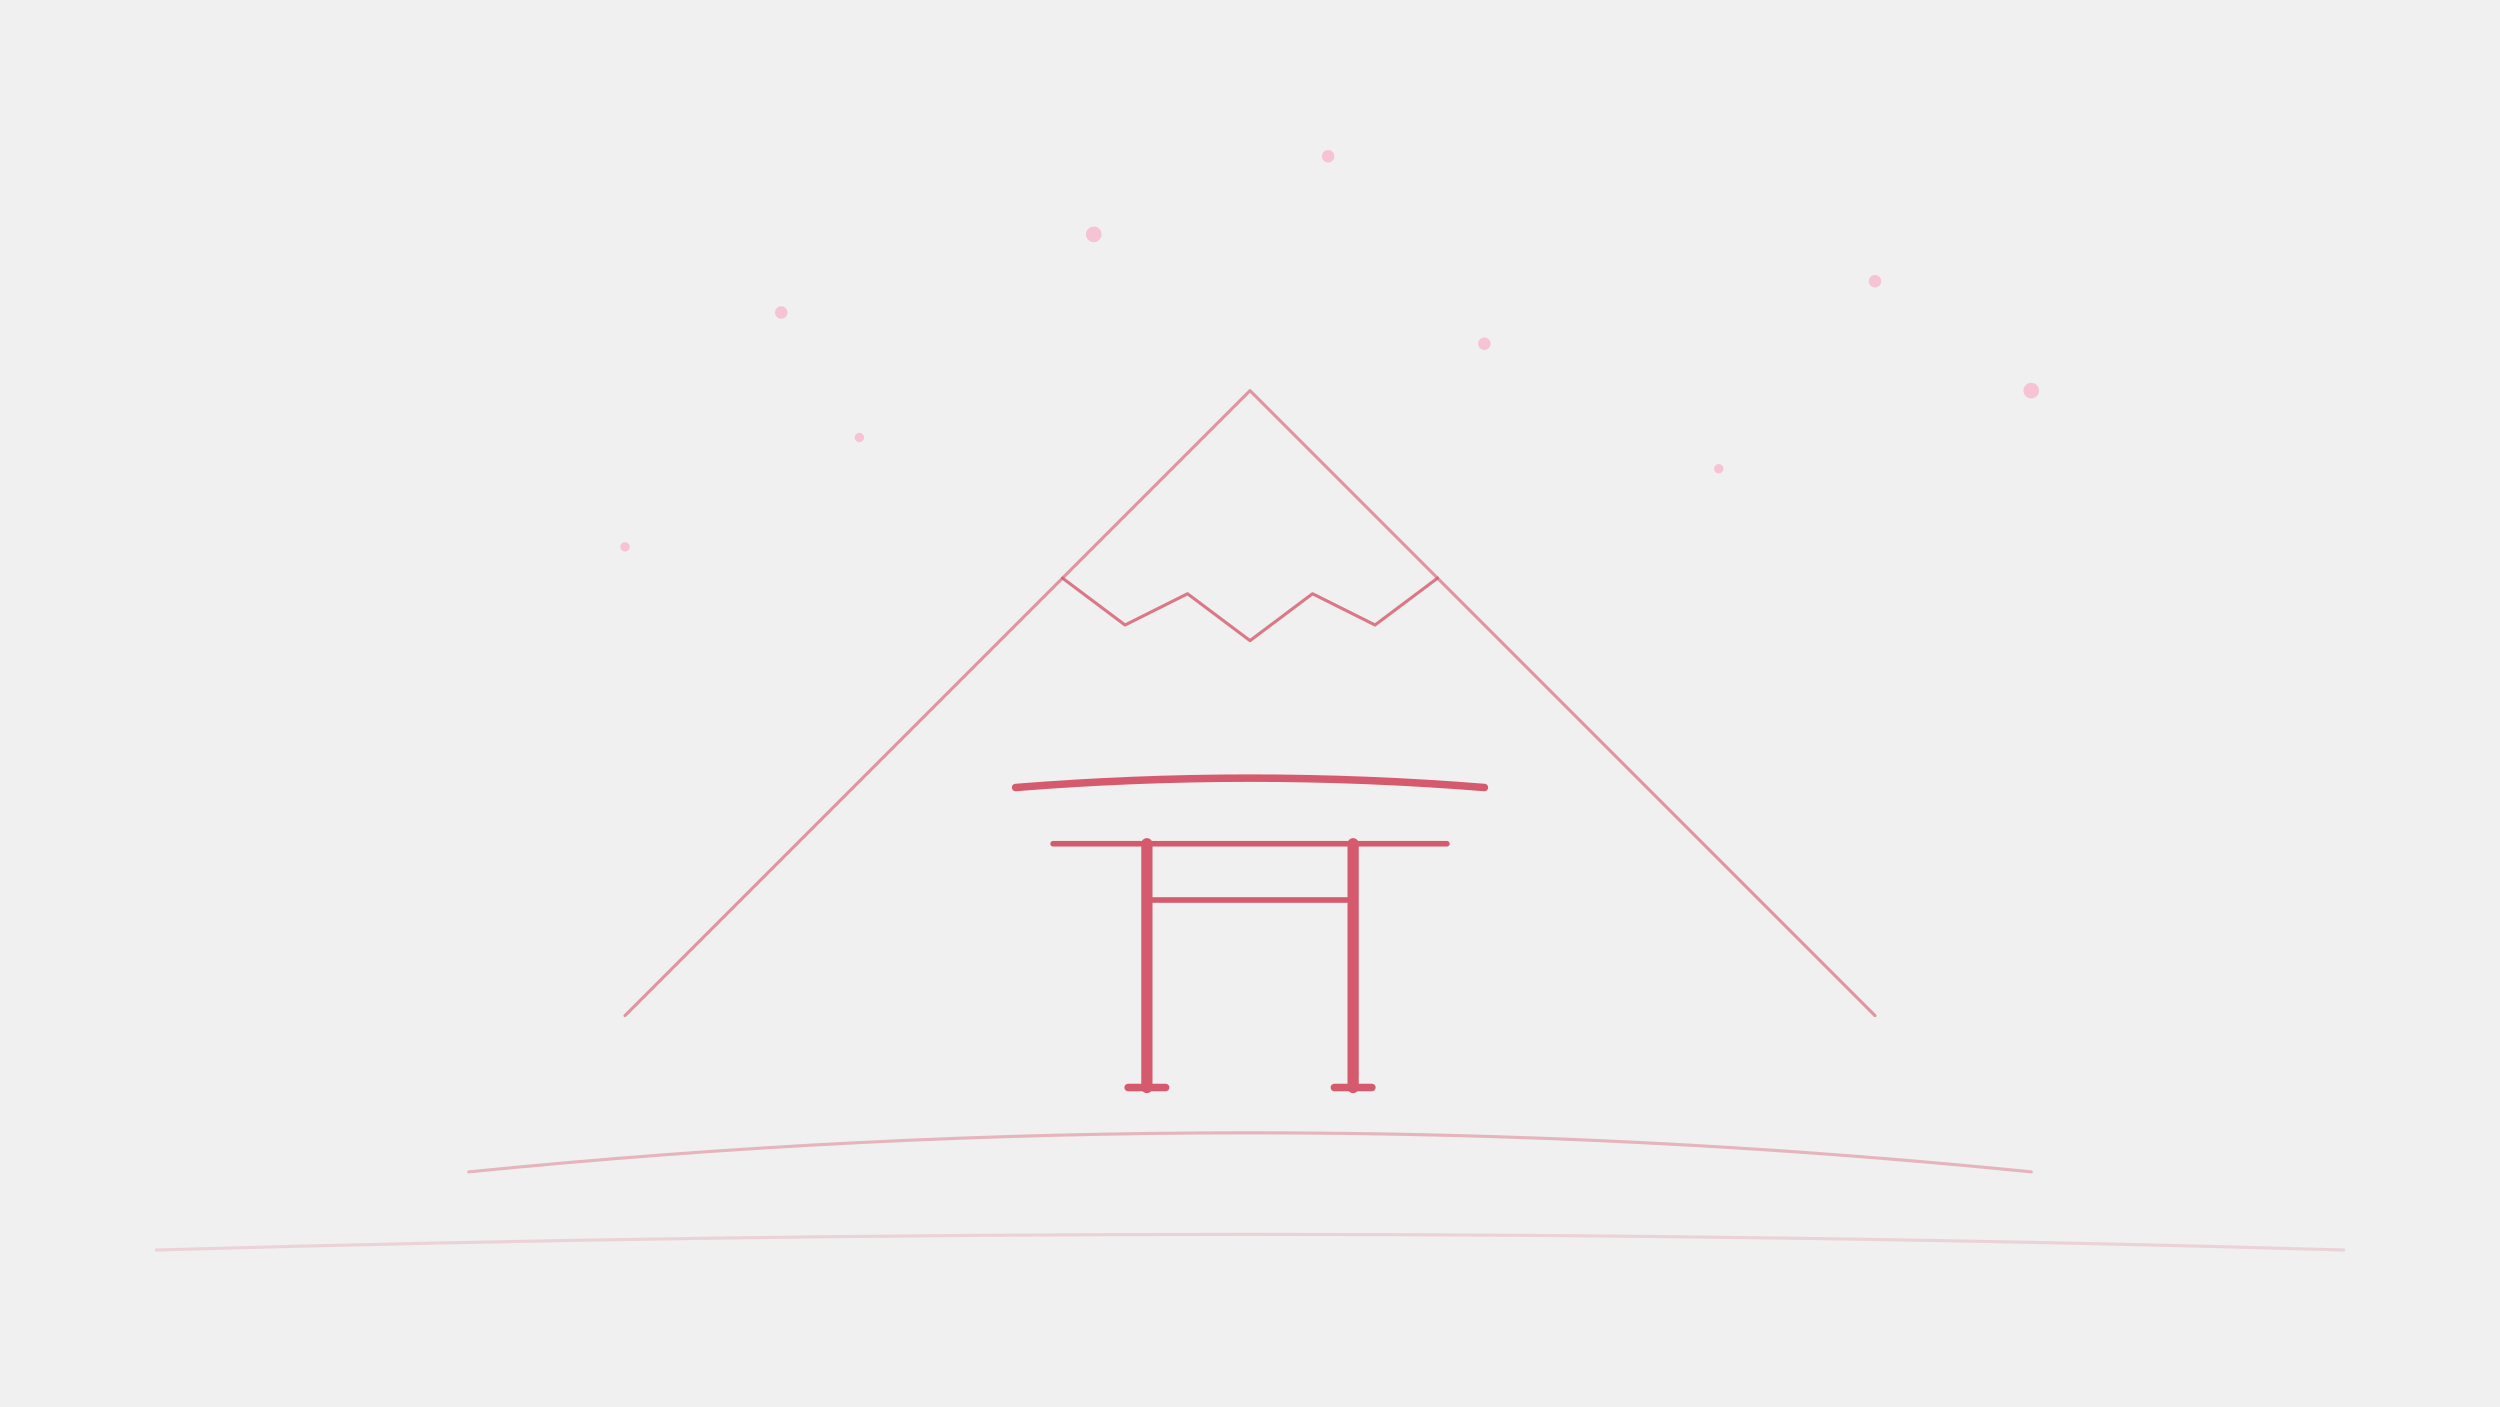
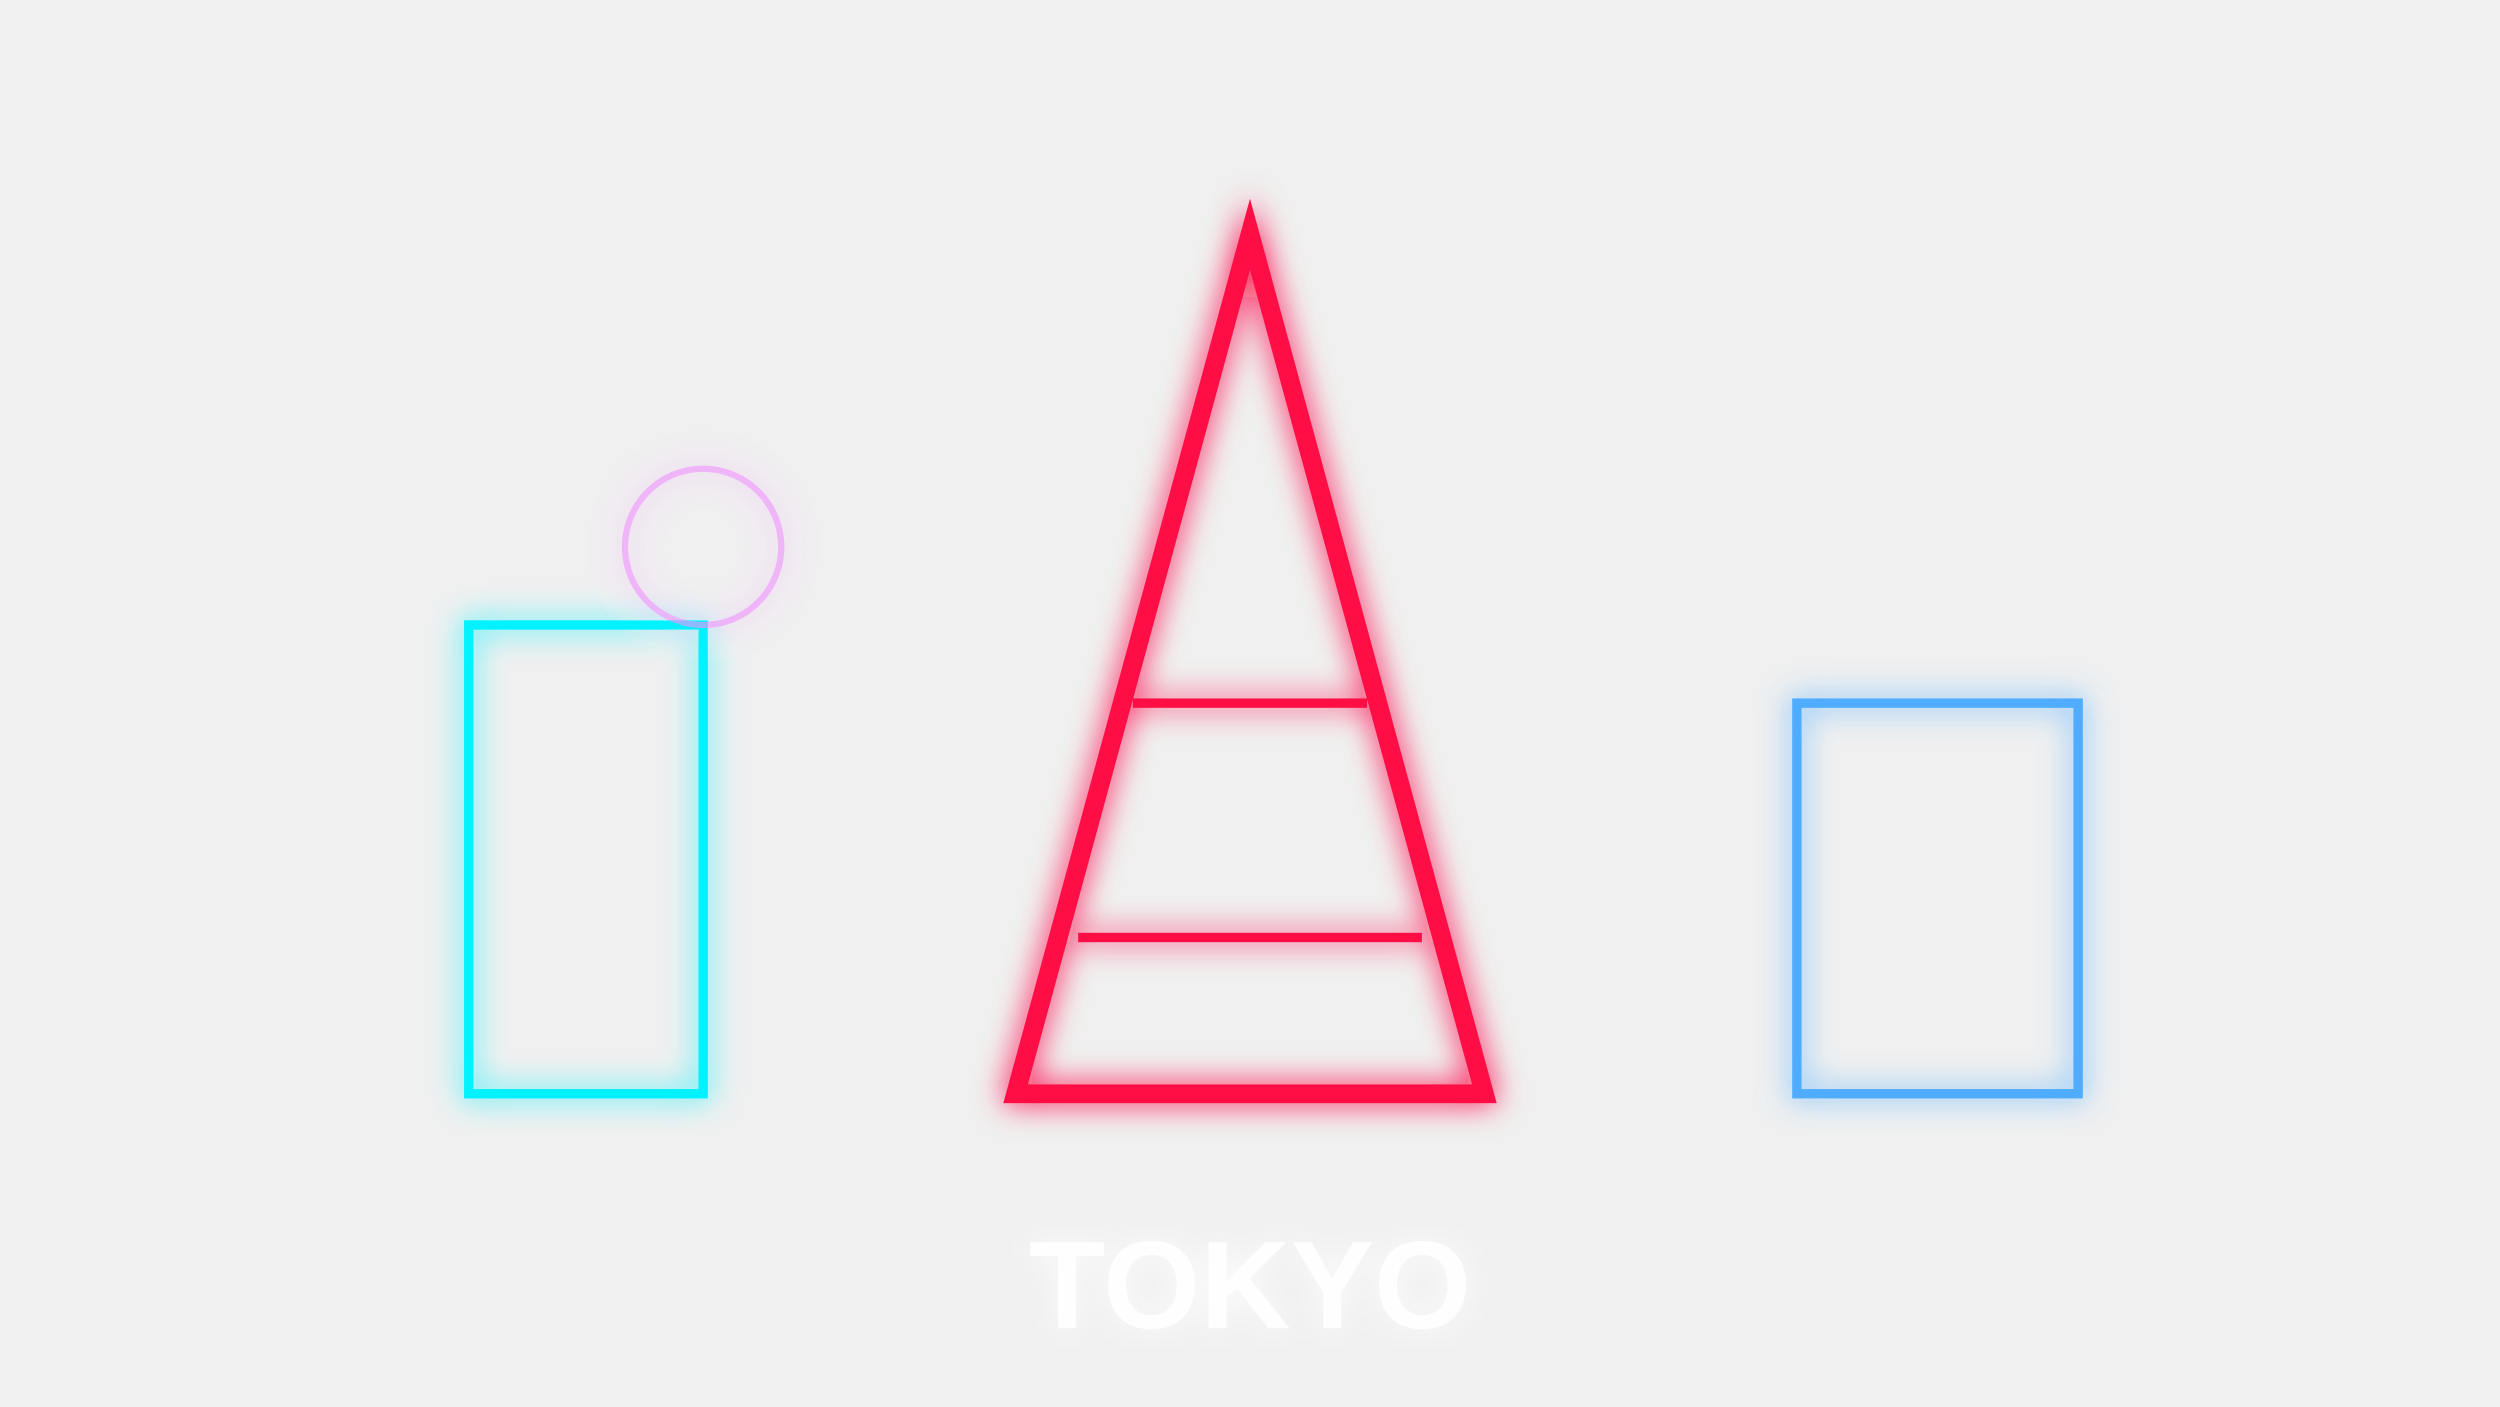
<svg xmlns="http://www.w3.org/2000/svg" viewBox="0 0 1600 900">
-   <g fill="none" stroke="#d65a6d" stroke-width="2" stroke-linecap="round" stroke-linejoin="round">
-     <path d="M400 650 L800 250 L1200 650" opacity="0.6" />
-     <path d="M680 370 L720 400 L760 380 L800 410 L840 380 L880 400 L920 370" stroke-opacity="0.8" />
-     <g transform="translate(650, 480) scale(1.2)">
-       <path d="M0 20 Q125 10 250 20" stroke-width="4" />
-       <path d="M20 50 L230 50" stroke-width="3" />
-       <line x1="70" y1="50" x2="70" y2="180" stroke-width="6" />
-       <line x1="180" y1="50" x2="180" y2="180" stroke-width="6" />
-       <line x1="70" y1="80" x2="180" y2="80" stroke-width="3" />
-       <line x1="60" y1="180" x2="80" y2="180" stroke-width="4" />
-       <line x1="170" y1="180" x2="190" y2="180" stroke-width="4" />
-     </g>
-     <path d="M300 750 Q800 700 1300 750" opacity="0.4" />
-     <path d="M100 800 Q800 780 1500 800" opacity="0.2" />
+   <defs>
+     <filter id="glow" x="-20%" y="-20%" width="140%" height="140%">
+       <feGaussianBlur stdDeviation="10" result="blur" />
+       <feComposite in="SourceGraphic" in2="blur" operator="over" />
+     </filter>
+   </defs>
+   <g filter="url(#glow)">
+     <path d="M800 150 L650 700 L950 700 Z" fill="none" stroke="#ff0844" stroke-width="12" />
+     <path d="M725 450 L875 450 M690 600 L910 600" stroke="#ff0844" stroke-width="6" />
+     <rect x="300" y="400" width="150" height="300" fill="none" stroke="#00f2fe" stroke-width="6" />
+     <rect x="1150" y="450" width="180" height="250" fill="none" stroke="#4facfe" stroke-width="6" />
+     <circle cx="450" cy="350" r="50" fill="none" stroke="#f093fb" stroke-width="4" opacity="0.6" />
  </g>
-   <g fill="#f8a5c2" opacity="0.6">
-     <circle cx="500" cy="200" r="4" />
-     <circle cx="550" cy="280" r="3" />
-     <circle cx="700" cy="150" r="5" />
-     <circle cx="950" cy="220" r="4" />
-     <circle cx="1100" cy="300" r="3" />
-     <circle cx="1200" cy="180" r="4" />
-     <circle cx="400" cy="350" r="3" />
-     <circle cx="850" cy="100" r="4" />
-     <circle cx="1300" cy="250" r="5" />
-   </g>
+   <text x="800" y="850" text-anchor="middle" fill="#ffffff" font-family="Arial, sans-serif" font-weight="900" font-size="80" filter="url(#glow)" opacity="0.9">TOKYO</text>
</svg>
